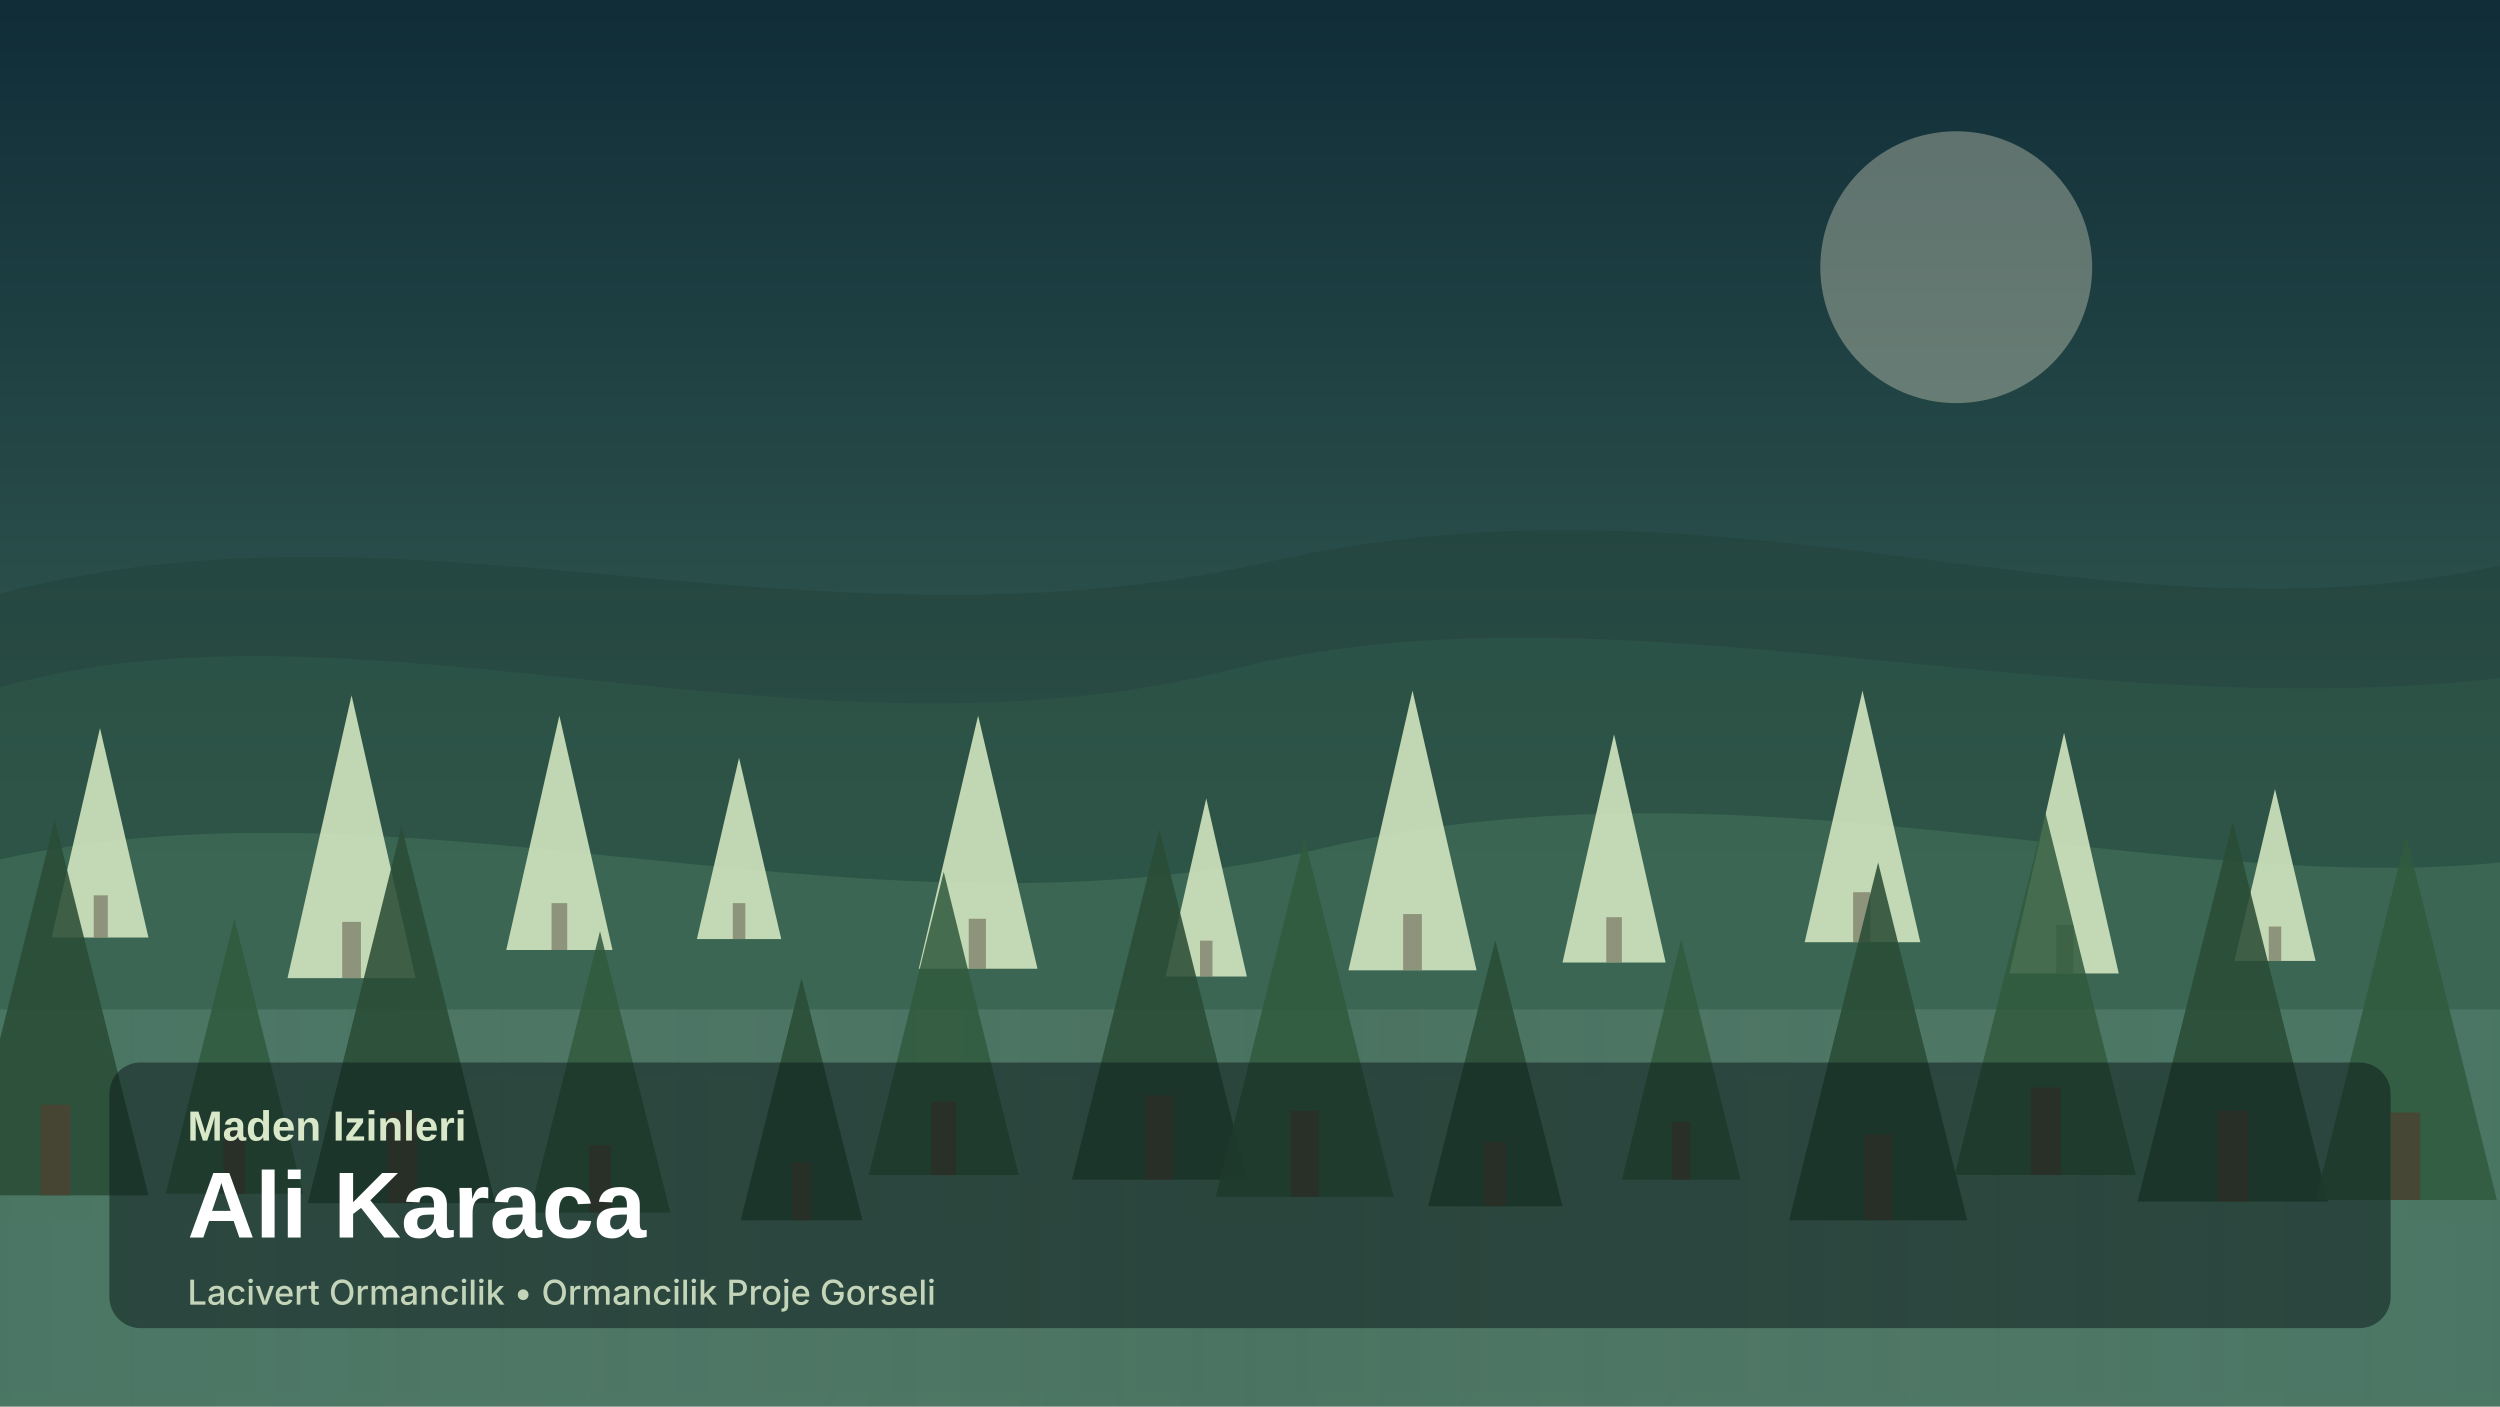
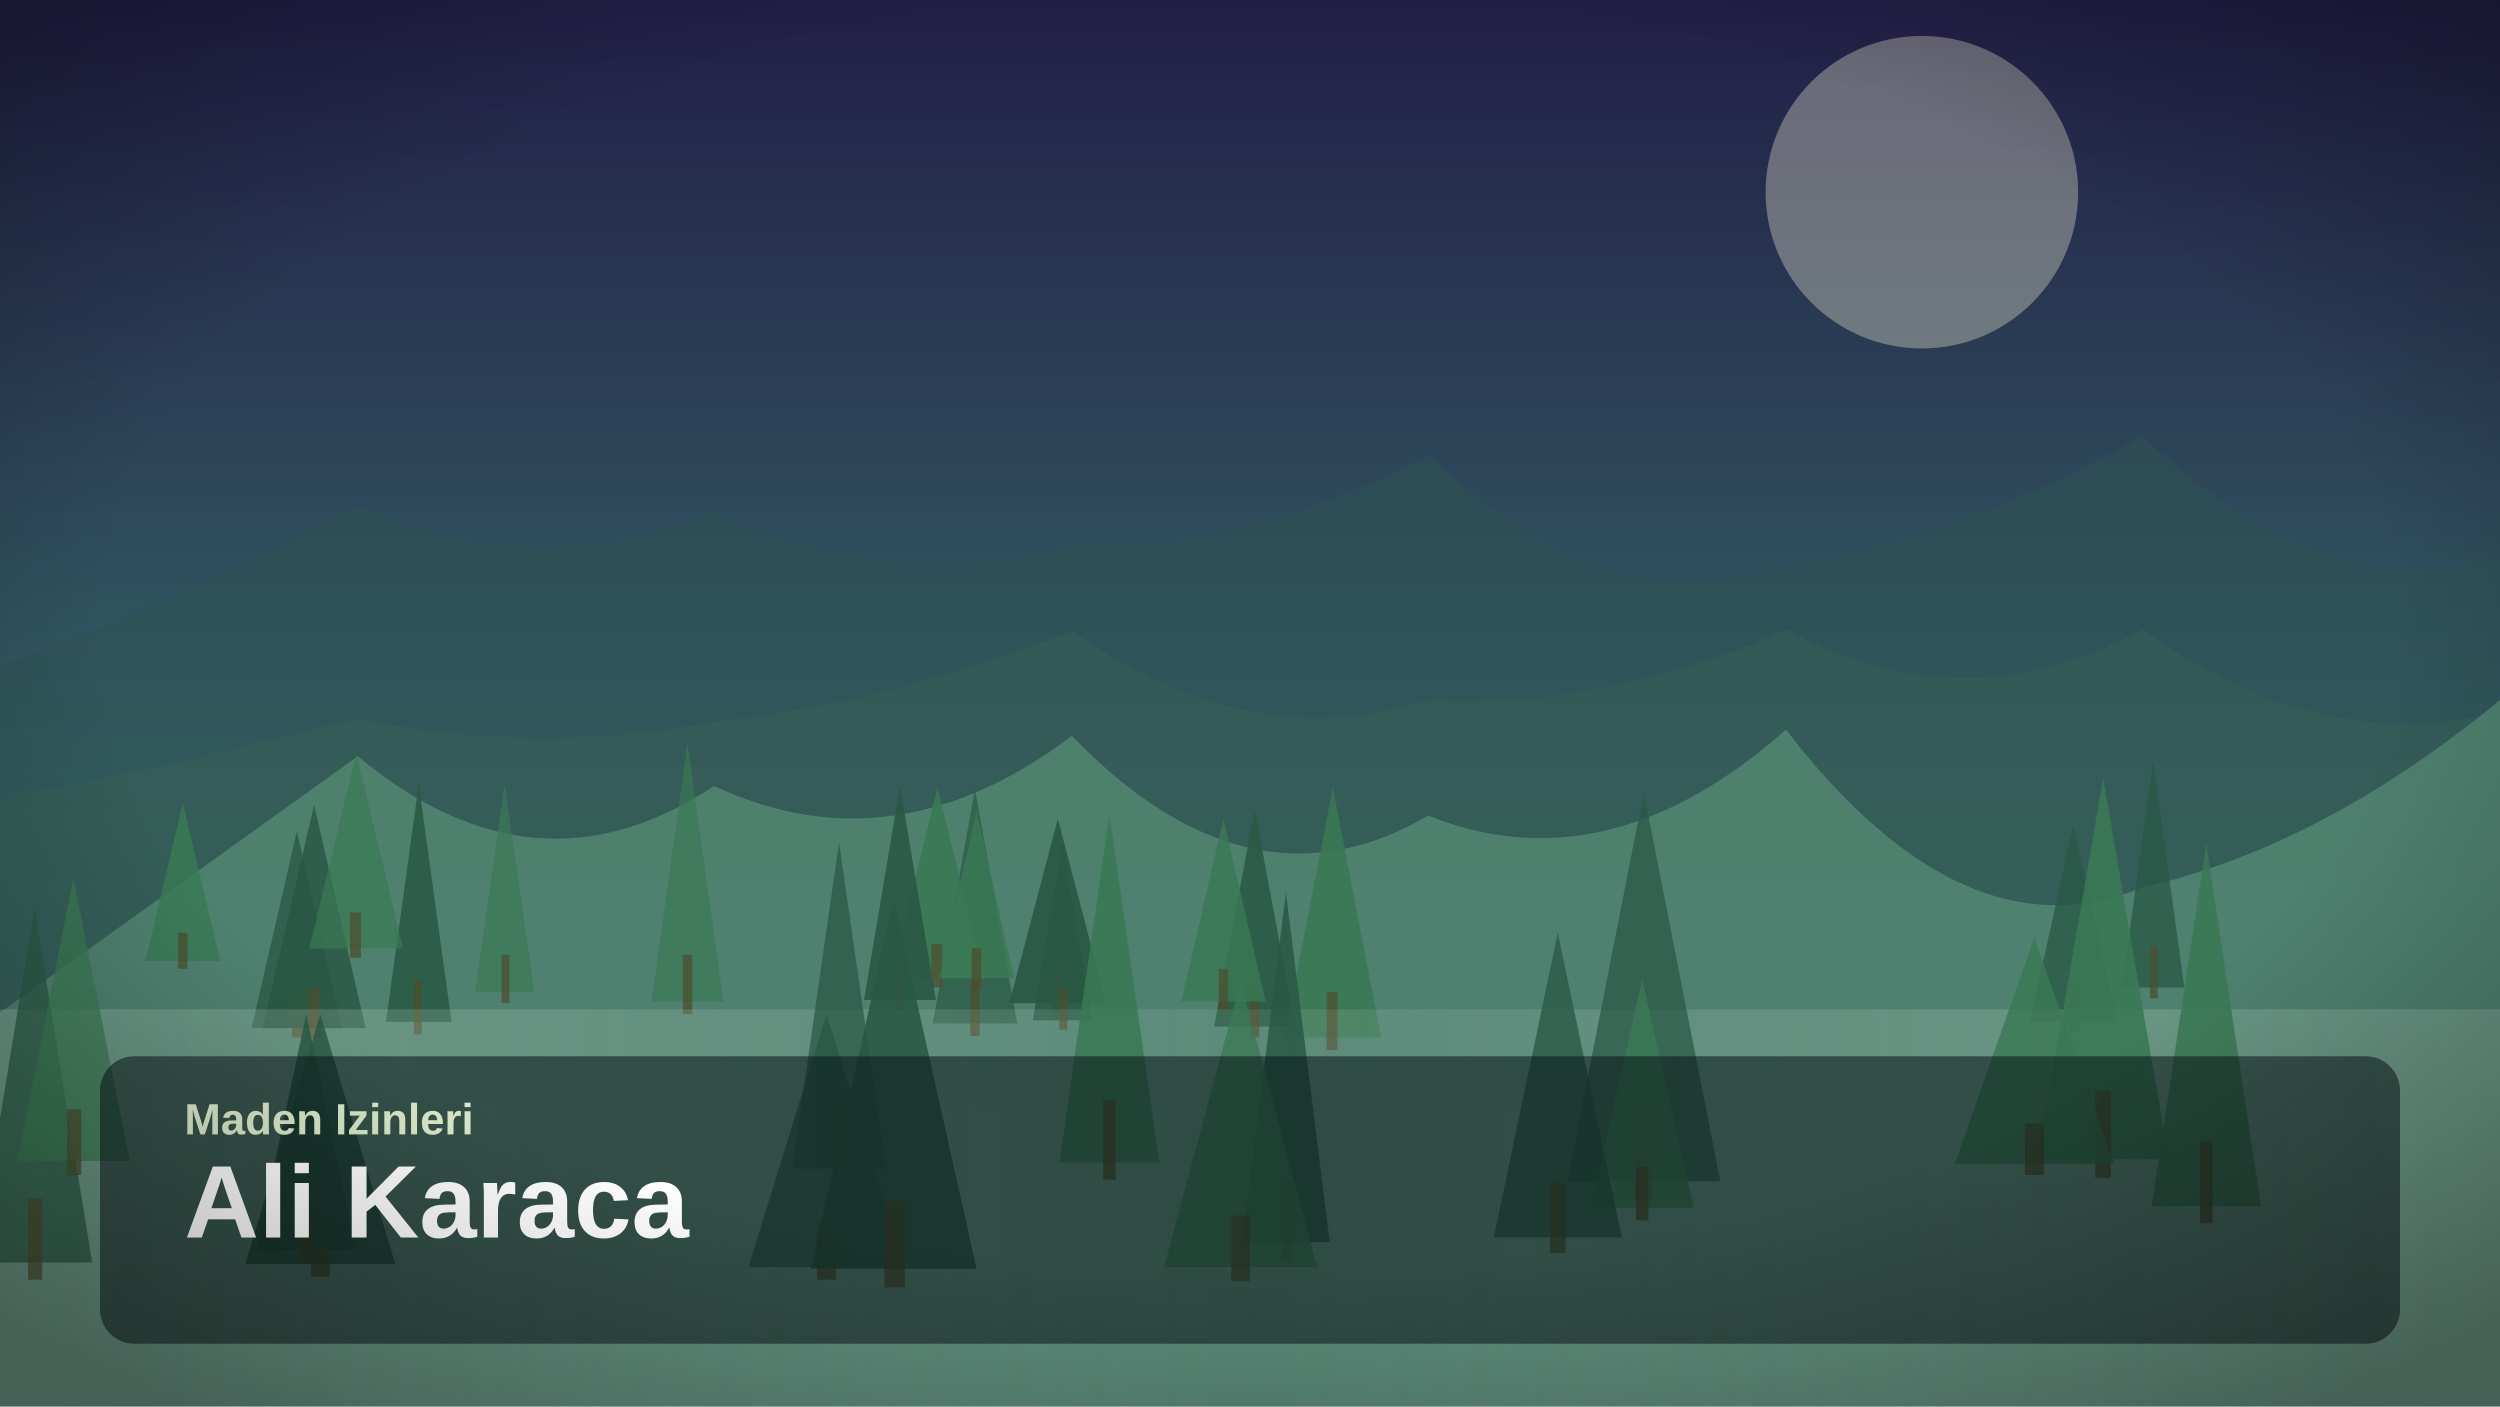
<svg xmlns="http://www.w3.org/2000/svg" viewBox="0 0 1600 900" role="img" aria-label="Ali Karaca">
  <defs>
    <linearGradient id="bg" x1="0" y1="0" x2="0" y2="1">
-       <stop offset="0%" stop-color="#102d38" />
-       <stop offset="100%" stop-color="#4d7d63" />
+       <stop offset="0%" stop-color="hsl(245 40% 20%)" />
+       <stop offset="100%" stop-color="hsl(163 38% 42%)" />
    </linearGradient>
    <linearGradient id="fog" x1="0" y1="0" x2="1" y2="0">
-       <stop offset="0%" stop-color="#89b0a4" stop-opacity="0.20" />
+       <stop offset="0%" stop-color="hsl(125 20% 84%)" stop-opacity="0.22" />
      <stop offset="50%" stop-color="#ffffff" stop-opacity="0.08" />
-       <stop offset="100%" stop-color="#89b0a4" stop-opacity="0.20" />
+       <stop offset="100%" stop-color="hsl(125 20% 84%)" stop-opacity="0.22" />
    </linearGradient>
+     <radialGradient id="vignette" cx="50%" cy="45%" r="70%">
+       <stop offset="65%" stop-color="rgba(0,0,0,0)" />
+       <stop offset="100%" stop-color="rgba(0,0,0,0.35)" />
+     </radialGradient>
  </defs>
  <rect width="1600" height="900" fill="url(#bg)" />
-   <circle cx="1252" cy="171" r="87" fill="#f5f0d6" opacity="0.33" />
-   <path d="M0,380 C260,310 520,425 810,360 C1110,292 1340,418 1600,362 L1600,900 L0,900 Z" fill="#203f36" opacity="0.46" />
-   <path d="M0,440 C230,374 520,498 790,428 C1030,368 1320,466 1600,434 L1600,900 L0,900 Z" fill="#2f5848" opacity="0.58" />
-   <path d="M0,550 C270,490 560,614 850,542 C1120,480 1380,574 1600,552 L1600,900 L0,900 Z" fill="#3f6c57" opacity="0.72" />
-   <g opacity="0.9">
-     <polygon points="64,466 33,600 95,600" fill="#d2e4bf" opacity="0,44" />
-     <rect x="60" y="573" width="9" height="27" fill="#4f3f30" opacity="0.45" />
-     <polygon points="225,445 184,626 266,626" fill="#d2e4bf" opacity="0,51" />
-     <rect x="219" y="590" width="12" height="36" fill="#4f3f30" opacity="0.45" />
-     <polygon points="358,458 324,608 392,608" fill="#d2e4bf" opacity="0,35" />
-     <rect x="353" y="578" width="10" height="30" fill="#4f3f30" opacity="0.45" />
-     <polygon points="473,485 446,601 500,601" fill="#d2e4bf" opacity="0,45" />
-     <rect x="469" y="578" width="8" height="23" fill="#4f3f30" opacity="0.45" />
-     <polygon points="626,458 588,620 664,620" fill="#d2e4bf" opacity="0,35" />
-     <rect x="620" y="588" width="11" height="32" fill="#4f3f30" opacity="0.45" />
-     <polygon points="772,511 746,625 798,625" fill="#d2e4bf" opacity="0,41" />
-     <rect x="768" y="602" width="8" height="23" fill="#4f3f30" opacity="0.45" />
-     <polygon points="904,442 863,621 945,621" fill="#d2e4bf" opacity="0,41" />
-     <rect x="898" y="585" width="12" height="36" fill="#4f3f30" opacity="0.45" />
-     <polygon points="1033,470 1000,616 1066,616" fill="#d2e4bf" opacity="0,41" />
-     <rect x="1028" y="587" width="10" height="29" fill="#4f3f30" opacity="0.45" />
-     <polygon points="1192,442 1155,603 1229,603" fill="#d2e4bf" opacity="0,42" />
-     <rect x="1186" y="571" width="11" height="32" fill="#4f3f30" opacity="0.45" />
-     <polygon points="1321,469 1286,623 1356,623" fill="#d2e4bf" opacity="0,44" />
-     <rect x="1316" y="592" width="11" height="31" fill="#4f3f30" opacity="0.45" />
-     <polygon points="1456,505 1430,615 1482,615" fill="#d2e4bf" opacity="0,43" />
-     <rect x="1452" y="593" width="8" height="22" fill="#4f3f30" opacity="0.45" />
+   <circle cx="1230" cy="123" r="100" fill="#f4efd4" opacity="0.34" />
+   <path d="M0 426 Q115 386 229 324 Q343 373 457 328 Q572 380 686 349 Q800 353 914 291 Q1029 402 1143 362 Q1257 344 1371 279 Q1486 388 1600 357 L1600 900 L0 900 Z" fill="hsl(180 28% 25%)" opacity="0.48" />
+   <path d="M0 512 Q115 489 229 460 Q343 484 457 462 Q572 449 686 404 Q800 484 914 448 Q1029 454 1143 403 Q1257 465 1371 403 Q1486 485 1600 455 L1600 900 L0 900 Z" fill="hsl(167 26% 29%)" opacity="0.62" />
+   <path d="M0 648 Q115 566 229 484 Q343 579 457 503 Q572 557 686 471 Q800 589 914 522 Q1029 568 1143 467 Q1257 615 1371 568 Q1486 542 1600 448 L1600 900 L0 900 Z" fill="hsl(155 24% 44%)" opacity="0.78" />
+   <g>
+     <polygon points="117,514 93,615 141,615" fill="hsl(145 36% 35%)" opacity="0.83" />
+     <rect x="114" y="597" width="6" height="23" fill="hsl(63 26% 24%)" opacity="0.72" />
+     <polygon points="323,502 304,635 342,635" fill="hsl(145 36% 35%)" opacity="0.70" />
+     <rect x="321" y="611" width="5" height="31" fill="hsl(63 26% 24%)" opacity="0.72" />
+     <polygon points="1378,487 1358,632 1398,632" fill="hsl(155 38% 25%)" opacity="0.76" />
+     <rect x="1376" y="606" width="5" height="33" fill="hsl(63 26% 24%)" opacity="0.72" />
+     <polygon points="803,518 777,657 829,657" fill="hsl(155 38% 25%)" opacity="0.87" />
+     <rect x="800" y="632" width="6" height="32" fill="hsl(63 26% 24%)" opacity="0.72" />
+     <polygon points="624,505 597,655 651,655" fill="hsl(155 38% 25%)" opacity="0.69" />
+     <rect x="621" y="628" width="6" height="35" fill="hsl(63 26% 24%)" opacity="0.72" />
+     <polygon points="600,504 570,626 630,626" fill="hsl(145 36% 35%)" opacity="0.89" />
+     <rect x="596" y="604" width="7" height="28" fill="hsl(63 26% 24%)" opacity="0.72" />
+     <polygon points="190,532 161,658 219,658" fill="hsl(155 38% 25%)" opacity="0.75" />
+     <rect x="187" y="635" width="7" height="29" fill="hsl(63 26% 24%)" opacity="0.72" />
+     <polygon points="268,502 247,654 289,654" fill="hsl(155 38% 25%)" opacity="0.87" />
+     <rect x="265" y="627" width="5" height="35" fill="hsl(63 26% 24%)" opacity="0.72" />
+     <polygon points="440,476 417,641 463,641" fill="hsl(145 36% 35%)" opacity="0.70" />
+     <rect x="437" y="611" width="6" height="38" fill="hsl(63 26% 24%)" opacity="0.72" />
+     <polygon points="677,524 646,642 708,642" fill="hsl(155 38% 25%)" opacity="0.90" />
+     <rect x="673" y="621" width="7" height="27" fill="hsl(63 26% 24%)" opacity="0.72" />
+     <polygon points="576,503 553,640 599,640" fill="hsl(155 38% 25%)" opacity="0.89" />
+     <rect x="573" y="615" width="6" height="32" fill="hsl(63 26% 24%)" opacity="0.72" />
+     <polygon points="680,540 661,653 699,653" fill="hsl(155 38% 25%)" opacity="0.82" />
+     <rect x="678" y="633" width="5" height="26" fill="hsl(63 26% 24%)" opacity="0.72" />
+     <polygon points="201,515 168,658 234,658" fill="hsl(155 38% 25%)" opacity="0.81" />
+     <rect x="197" y="632" width="8" height="33" fill="hsl(63 26% 24%)" opacity="0.72" />
+     <polygon points="783,524 756,641 810,641" fill="hsl(145 36% 35%)" opacity="0.82" />
+     <rect x="780" y="620" width="6" height="27" fill="hsl(63 26% 24%)" opacity="0.72" />
+     <polygon points="853,504 822,664 884,664" fill="hsl(145 36% 35%)" opacity="0.86" />
+     <rect x="849" y="635" width="7" height="37" fill="hsl(63 26% 24%)" opacity="0.72" />
+     <polygon points="1327,528 1299,654 1355,654" fill="hsl(155 38% 25%)" opacity="0.76" />
+     <rect x="1324" y="631" width="7" height="29" fill="hsl(63 26% 24%)" opacity="0.72" />
+     <polygon points="228,482 198,607 258,607" fill="hsl(145 36% 35%)" opacity="0.69" />
+     <rect x="224" y="584" width="7" height="29" fill="hsl(63 26% 24%)" opacity="0.72" />
+     <polygon points="625,519 601,626 649,626" fill="hsl(145 36% 35%)" opacity="0.80" />
+     <rect x="622" y="607" width="6" height="25" fill="hsl(63 26% 24%)" opacity="0.72" />
  </g>
  <rect y="646" width="1600" height="254" fill="url(#fog)" />
  <g>
-     <polygon points="35,525 -25,765 95,765" fill="#284b34" opacity="0.86" />
-     <rect x="26" y="707" width="19" height="58" fill="#4f3f30" opacity="0.72" />
-     <polygon points="150,588 106,764 194,764" fill="#315a3e" opacity="0.86" />
-     <rect x="143" y="722" width="14" height="42" fill="#4f3f30" opacity="0.72" />
-     <polygon points="257,529 197,770 317,770" fill="#284b34" opacity="0.86" />
-     <rect x="248" y="712" width="19" height="58" fill="#4f3f30" opacity="0.72" />
-     <polygon points="384,596 339,776 429,776" fill="#315a3e" opacity="0.86" />
-     <rect x="377" y="733" width="14" height="43" fill="#4f3f30" opacity="0.72" />
-     <polygon points="513,626 474,781 552,781" fill="#284b34" opacity="0.86" />
-     <rect x="507" y="744" width="12" height="37" fill="#4f3f30" opacity="0.72" />
-     <polygon points="604,558 556,752 652,752" fill="#315a3e" opacity="0.86" />
-     <rect x="596" y="705" width="16" height="47" fill="#4f3f30" opacity="0.72" />
-     <polygon points="742,531 686,755 798,755" fill="#284b34" opacity="0.86" />
-     <rect x="733" y="701" width="18" height="54" fill="#4f3f30" opacity="0.72" />
-     <polygon points="835,537 778,766 892,766" fill="#315a3e" opacity="0.86" />
-     <rect x="826" y="711" width="18" height="55" fill="#4f3f30" opacity="0.72" />
-     <polygon points="957,602 914,772 1000,772" fill="#284b34" opacity="0.86" />
-     <rect x="950" y="731" width="14" height="41" fill="#4f3f30" opacity="0.72" />
-     <polygon points="1076,601 1038,755 1114,755" fill="#315a3e" opacity="0.86" />
-     <rect x="1070" y="718" width="12" height="37" fill="#4f3f30" opacity="0.72" />
-     <polygon points="1202,552 1145,781 1259,781" fill="#284b34" opacity="0.86" />
-     <rect x="1193" y="726" width="18" height="55" fill="#4f3f30" opacity="0.72" />
-     <polygon points="1309,520 1251,752 1367,752" fill="#315a3e" opacity="0.86" />
-     <rect x="1300" y="696" width="19" height="56" fill="#4f3f30" opacity="0.72" />
-     <polygon points="1429,526 1368,769 1490,769" fill="#284b34" opacity="0.86" />
-     <rect x="1419" y="711" width="20" height="58" fill="#4f3f30" opacity="0.72" />
-     <polygon points="1540,535 1482,768 1598,768" fill="#315a3e" opacity="0.86" />
-     <rect x="1530" y="712" width="19" height="56" fill="#4f3f30" opacity="0.72" />
+     <polygon points="537,539 507,748 567,748" fill="hsl(155 38% 25%)" opacity="0.72" />
+     <rect x="533" y="710" width="7" height="48" fill="hsl(63 26% 24%)" opacity="0.72" />
+     <polygon points="205,649 157,809 253,809" fill="hsl(155 38% 25%)" opacity="0.83" />
+     <rect x="199" y="780" width="12" height="37" fill="hsl(63 26% 24%)" opacity="0.72" />
+     <polygon points="1346,498 1304,742 1388,742" fill="hsl(145 36% 35%)" opacity="0.90" />
+     <rect x="1341" y="698" width="10" height="56" fill="hsl(63 26% 24%)" opacity="0.72" />
+     <polygon points="529,649 479,811 579,811" fill="hsl(155 38% 25%)" opacity="0.71" />
+     <rect x="523" y="782" width="12" height="37" fill="hsl(63 26% 24%)" opacity="0.72" />
+     <polygon points="22,581 -15,808 59,808" fill="hsl(155 38% 25%)" opacity="0.75" />
+     <rect x="18" y="767" width="9" height="52" fill="hsl(63 26% 24%)" opacity="0.72" />
+     <polygon points="1302,600 1251,745 1353,745" fill="hsl(145 36% 35%)" opacity="0.82" />
+     <rect x="1296" y="719" width="12" height="33" fill="hsl(63 26% 24%)" opacity="0.72" />
+     <polygon points="1052,507 1003,756 1101,756" fill="hsl(155 38% 25%)" opacity="0.71" />
+     <rect x="1046" y="711" width="12" height="57" fill="hsl(63 26% 24%)" opacity="0.72" />
+     <polygon points="196,649 164,800 228,800" fill="hsl(155 38% 25%)" opacity="0.85" />
+     <rect x="192" y="773" width="8" height="35" fill="hsl(63 26% 24%)" opacity="0.72" />
+     <polygon points="823,571 795,795 851,795" fill="hsl(155 38% 25%)" opacity="0.84" />
+     <rect x="820" y="755" width="7" height="52" fill="hsl(63 26% 24%)" opacity="0.72" />
+     <polygon points="710,521 678,744 742,744" fill="hsl(145 36% 35%)" opacity="0.87" />
+     <rect x="706" y="704" width="8" height="51" fill="hsl(63 26% 24%)" opacity="0.72" />
+     <polygon points="794,628 745,811 843,811" fill="hsl(145 36% 35%)" opacity="0.77" />
+     <rect x="788" y="778" width="12" height="42" fill="hsl(63 26% 24%)" opacity="0.72" />
+     <polygon points="1412,540 1377,772 1447,772" fill="hsl(145 36% 35%)" opacity="0.86" />
+     <rect x="1408" y="730" width="8" height="53" fill="hsl(63 26% 24%)" opacity="0.72" />
+     <polygon points="47,562 11,743 83,743" fill="hsl(145 36% 35%)" opacity="0.75" />
+     <rect x="43" y="710" width="9" height="42" fill="hsl(63 26% 24%)" opacity="0.72" />
+     <polygon points="572,575 519,812 625,812" fill="hsl(155 38% 25%)" opacity="0.89" />
+     <rect x="566" y="769" width="13" height="55" fill="hsl(63 26% 24%)" opacity="0.72" />
+     <polygon points="1051,627 1018,773 1084,773" fill="hsl(145 36% 35%)" opacity="0.80" />
+     <rect x="1047" y="747" width="8" height="34" fill="hsl(63 26% 24%)" opacity="0.72" />
+     <polygon points="997,597 956,792 1038,792" fill="hsl(155 38% 25%)" opacity="0.76" />
+     <rect x="992" y="757" width="10" height="45" fill="hsl(63 26% 24%)" opacity="0.72" />
  </g>
-   <rect x="70" y="680" width="1460" height="170" rx="20" fill="#0b1a1a" opacity="0.52" />
-   <text x="120" y="730" fill="#d9e8c8" font-family="Poppins, Arial, sans-serif" font-size="27" font-weight="700">Maden Izinleri</text>
-   <text x="120" y="792" fill="#ffffff" font-family="Poppins, Arial, sans-serif" font-size="60" font-weight="800">Ali Karaca</text>
-   <text x="120" y="835" fill="#c3d4b9" font-family="Inter, Arial, sans-serif" font-size="22" font-weight="500">Lacivert Ormancilik • Ormancilik Proje Gorseli</text>
+   <rect x="64" y="676" width="1472" height="184" rx="22" fill="#081517" opacity="0.54" />
+   <text x="118" y="726" fill="#d9e8c8" font-family="Poppins, Arial, sans-serif" font-size="28" font-weight="700">Maden Izinleri</text>
+   <text x="118" y="792" fill="#ffffff" font-family="Poppins, Arial, sans-serif" font-size="66.0" font-weight="800">Ali Karaca</text>
+   <rect width="1600" height="900" fill="url(#vignette)" />
</svg>
